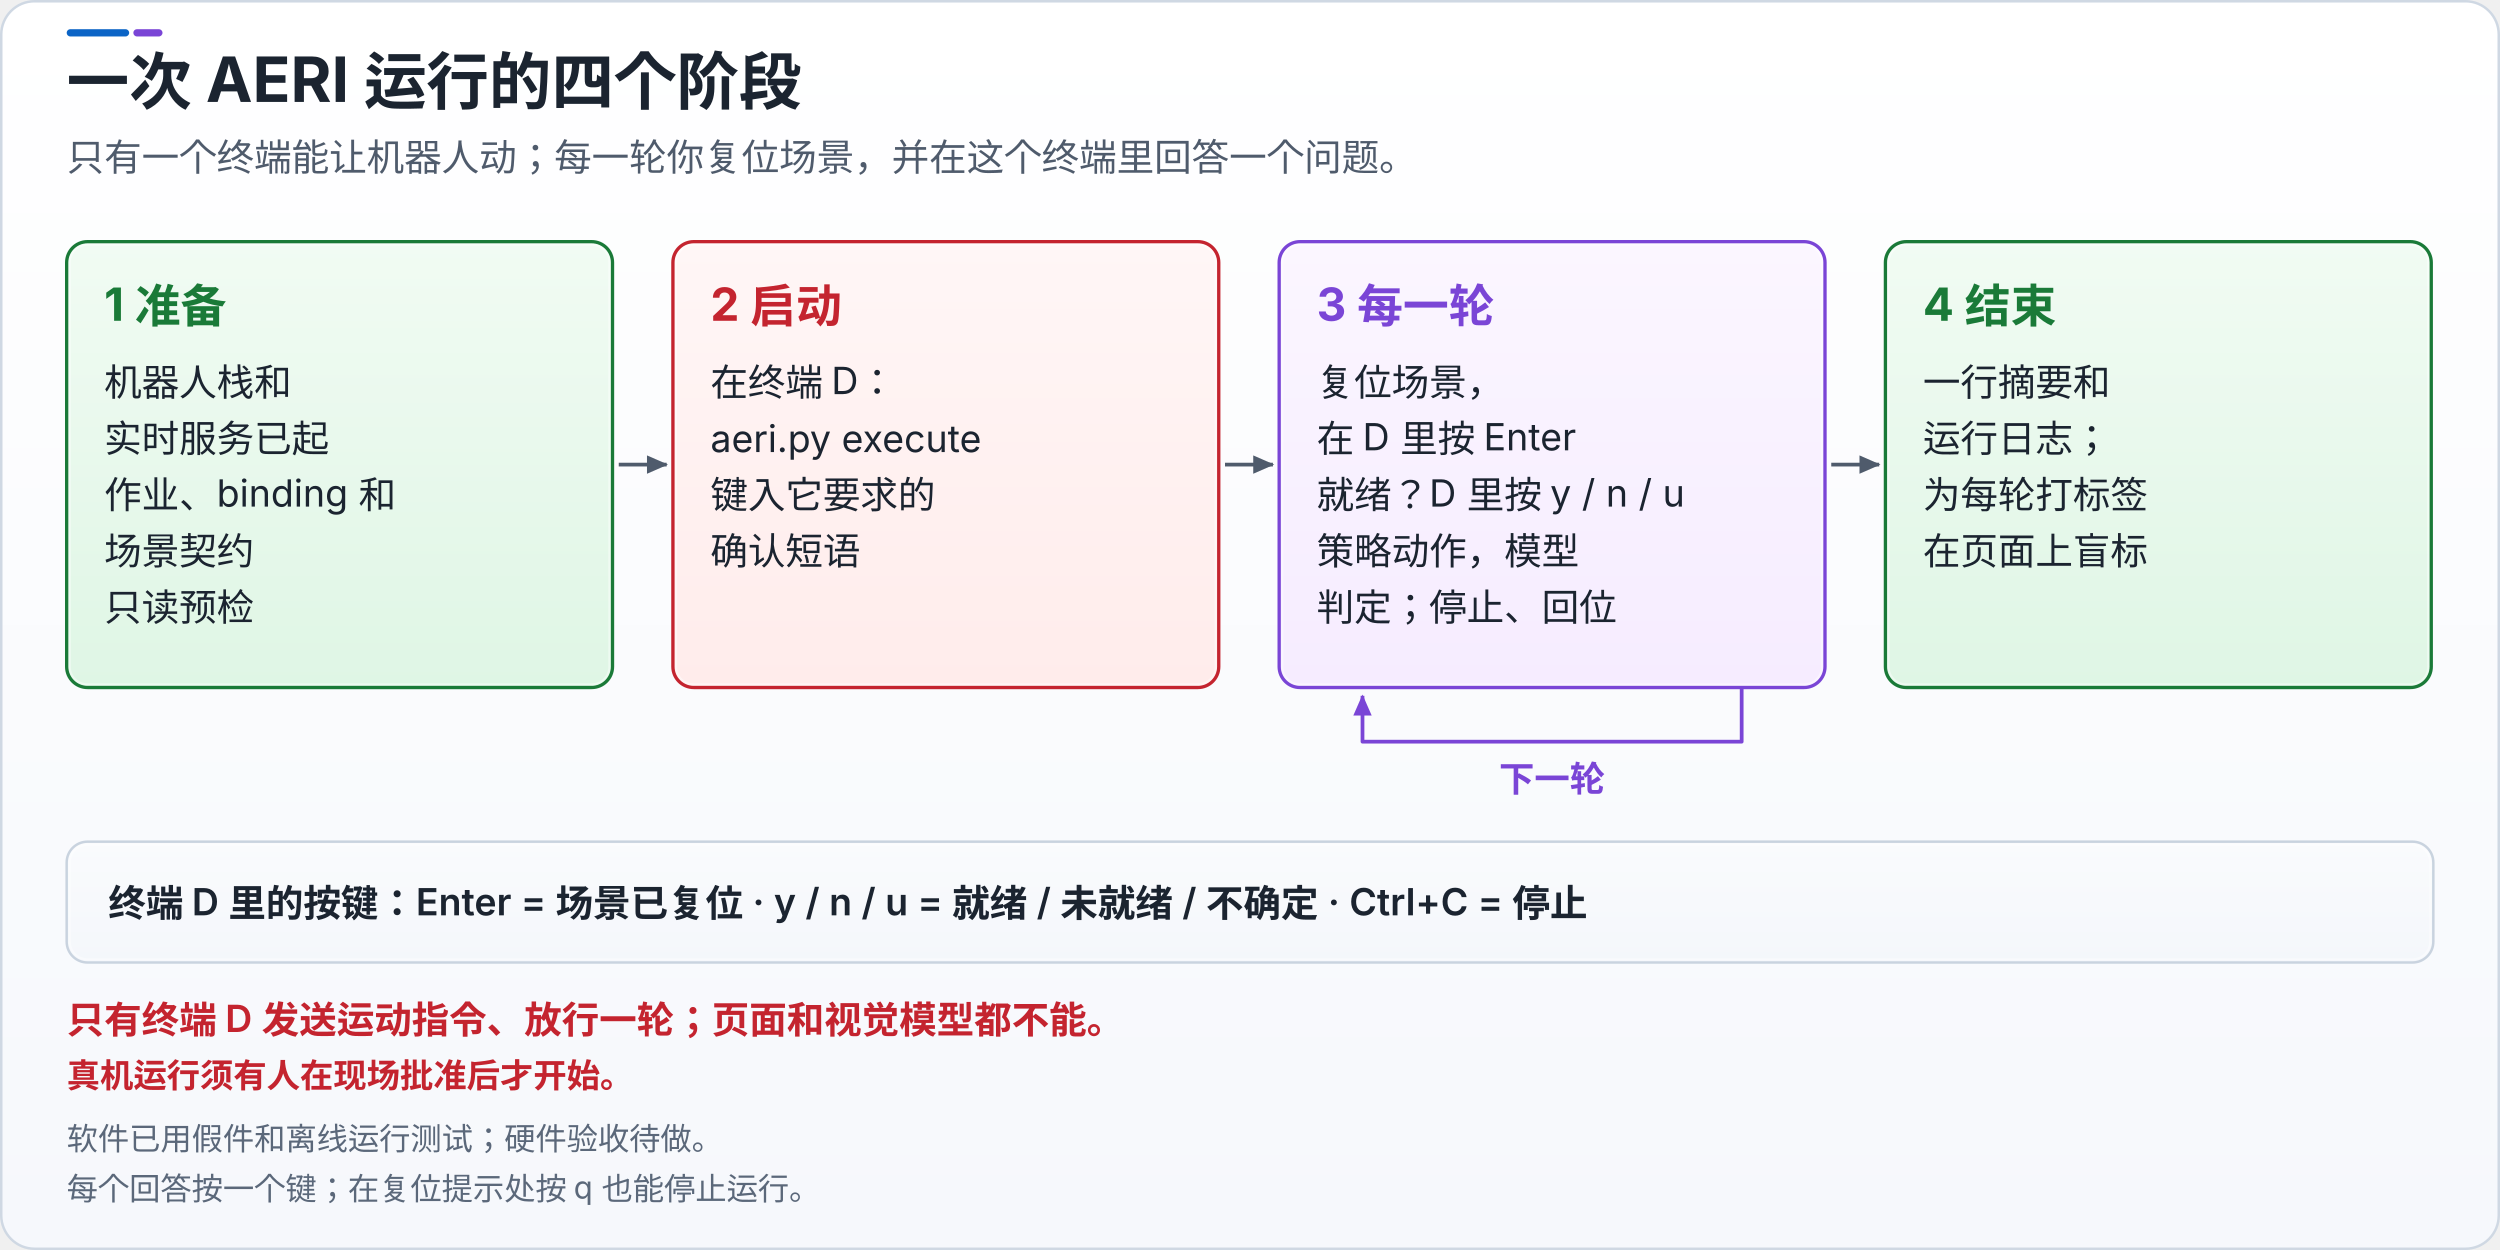
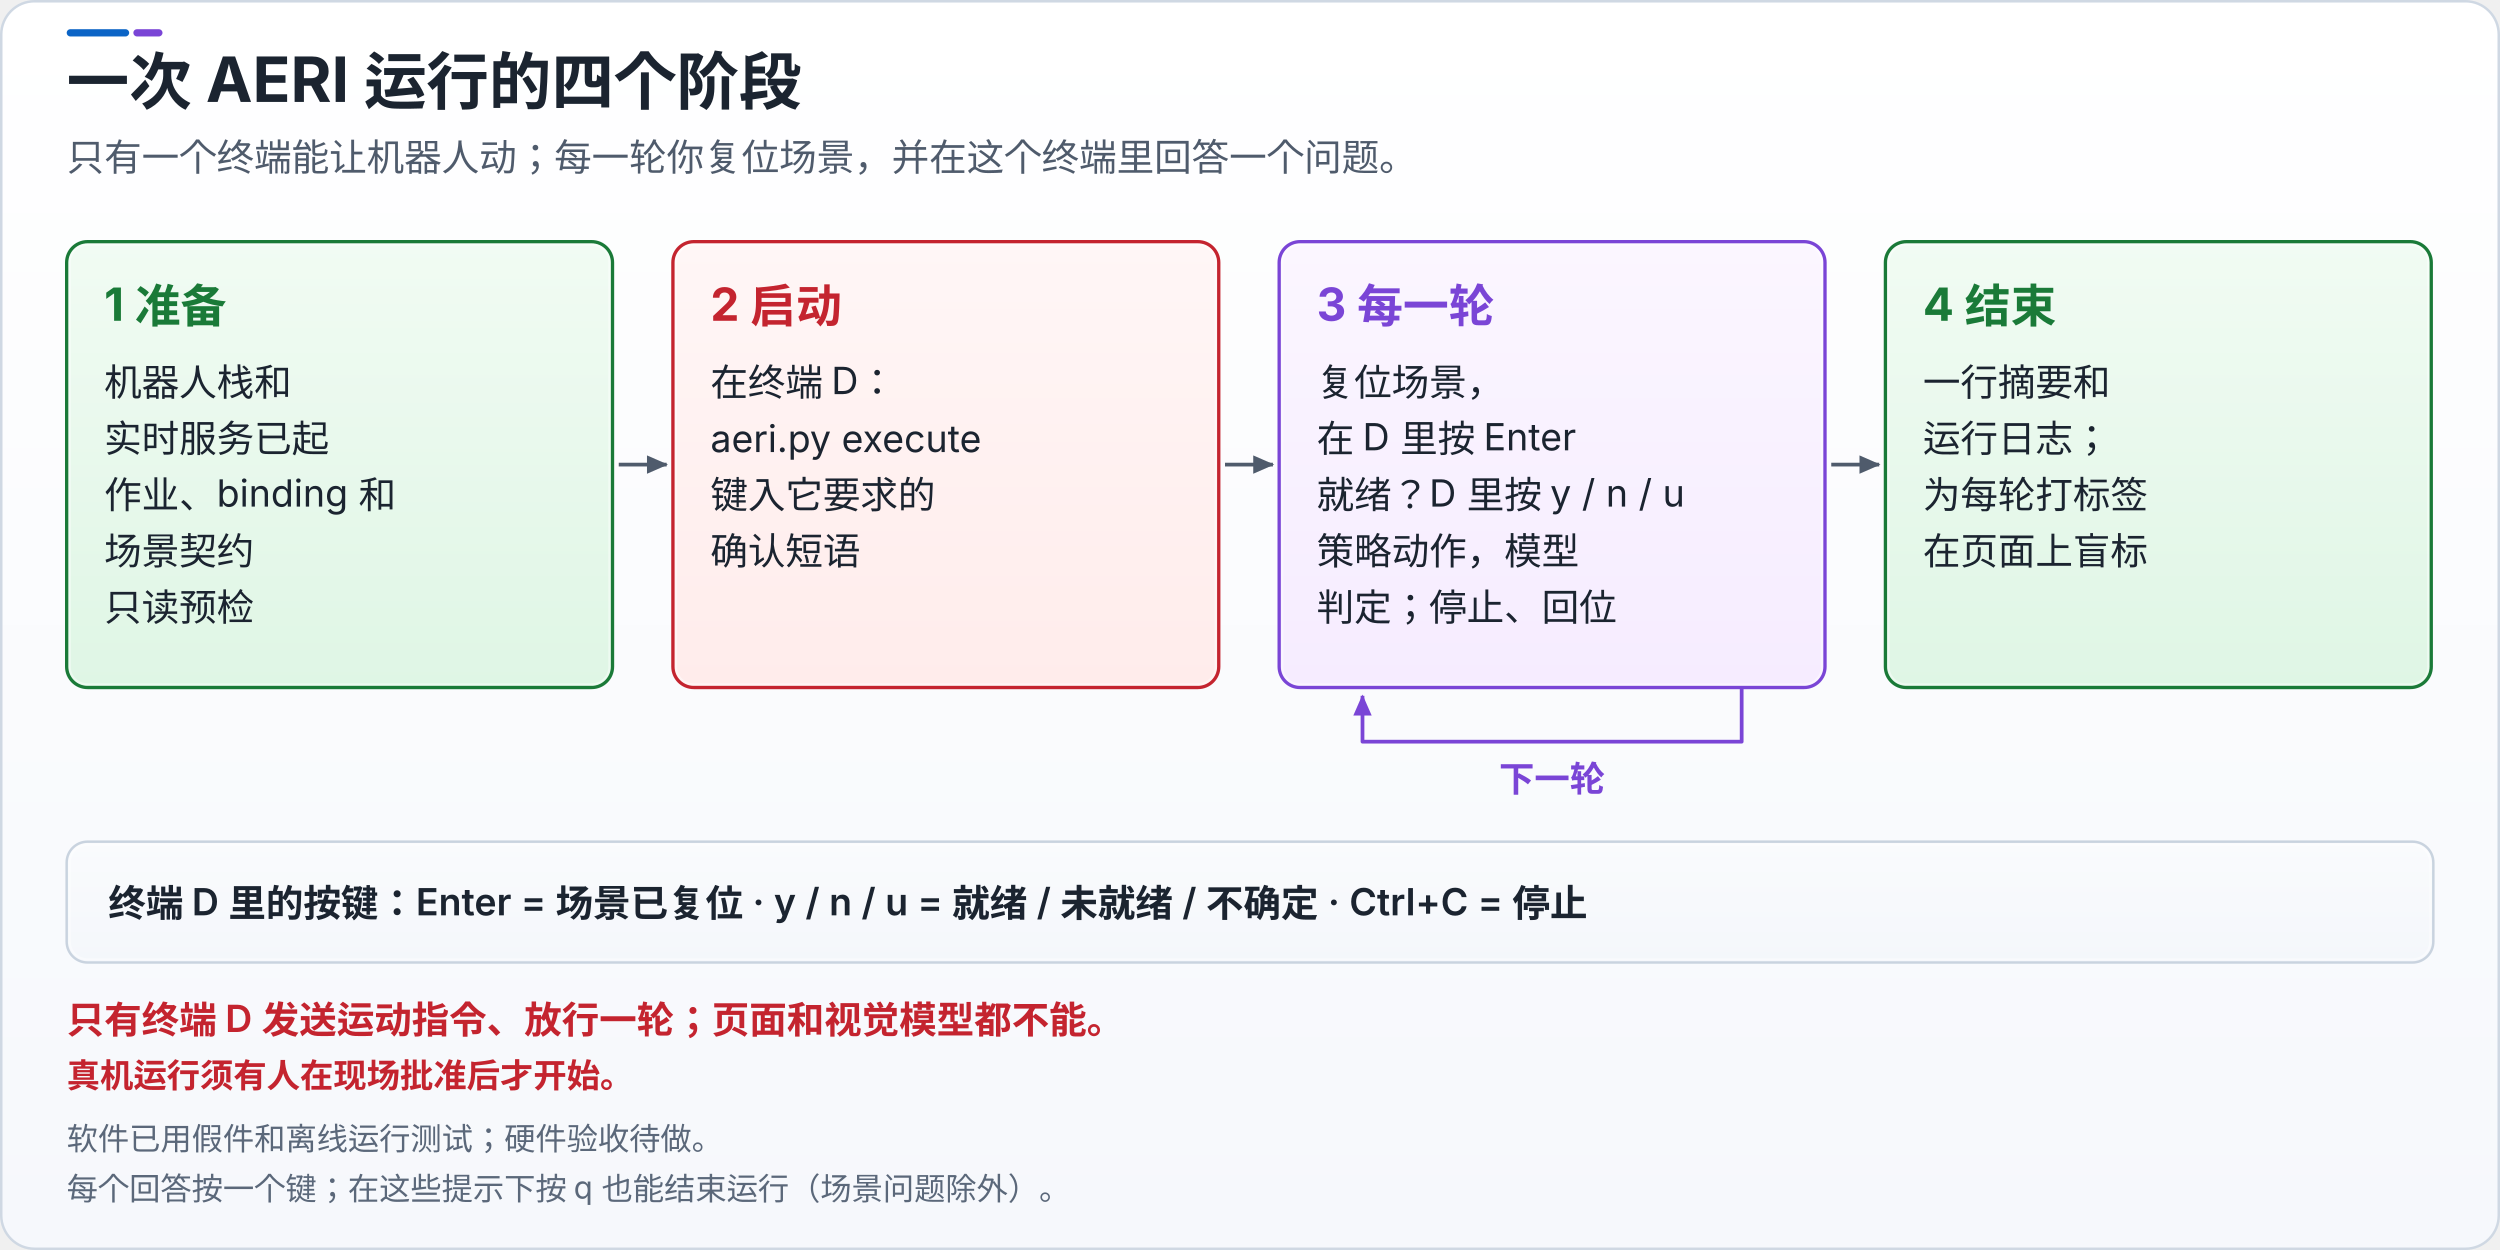
<svg xmlns="http://www.w3.org/2000/svg" viewBox="0 0 1200 600" width="1200" height="600" role="img" aria-labelledby="t d">
  <defs>
    <style>@media (prefers-reduced-motion: reduce) { * { animation: none !important; } }</style>
    <marker id="a_soft" viewBox="0 0 10 10" refX="8.5" refY="5" markerWidth="7" markerHeight="7" orient="auto">
      <path d="M1 1.5 L9 5 L1 8.5 Z" fill="#4f5b6c" />
    </marker>
    <marker id="a_system" viewBox="0 0 10 10" refX="8.5" refY="5" markerWidth="7" markerHeight="7" orient="auto">
      <path d="M1 1.5 L9 5 L1 8.5 Z" fill="#7a45d6" />
    </marker>
    <linearGradient id="g_box" x1="0" y1="0" x2="0" y2="1">
      <stop offset="0" stop-color="#fafbfd" />
      <stop offset="1" stop-color="#f4f7fb" />
    </linearGradient>
    <linearGradient id="g_danger" x1="0" y1="0" x2="0" y2="1">
      <stop offset="0" stop-color="#fff6f6" />
      <stop offset="1" stop-color="#ffeceb" />
    </linearGradient>
    <linearGradient id="g_person" x1="0" y1="0" x2="0" y2="1">
      <stop offset="0" stop-color="#f1fbf3" />
      <stop offset="1" stop-color="#dff6e5" />
    </linearGradient>
    <linearGradient id="g_system" x1="0" y1="0" x2="0" y2="1">
      <stop offset="0" stop-color="#fbf6ff" />
      <stop offset="1" stop-color="#f6ecff" />
    </linearGradient>
    <linearGradient id="g_panel" x1="0" y1="0" x2="0" y2="1">
      <stop offset="0" stop-color="#ffffff" />
      <stop offset="1" stop-color="#f6f8fc" />
    </linearGradient>
  </defs>
  <rect x="0.6" y="0.6" width="1198.8" height="598.8" rx="16" fill="url(#g_panel)" stroke="#cfd8e3" stroke-width="1.2" />
  <rect x="32" y="14" width="30" height="3.5" rx="1.75" fill="#0b64c6" />
  <rect x="64" y="14" width="14" height="3.5" rx="1.75" fill="#7a45d6" />
  <text x="32" y="50" font-family="'Noto Sans SC', 'Source Han Sans SC', 'PingFang SC', 'Microsoft YaHei', Inter, -apple-system, 'Segoe UI', Roboto, 'Noto Sans', Helvetica, Arial, sans-serif" font-size="30" font-weight="700" text-anchor="start" fill="#1b2430">一次 AERI 运行的四个阶段</text>
  <text x="32" y="82" font-family="'Noto Sans SC', 'Source Han Sans SC', 'PingFang SC', 'Microsoft YaHei', Inter, -apple-system, 'Segoe UI', Roboto, 'Noto Sans', Helvetica, Arial, sans-serif" font-size="18" font-weight="400" text-anchor="start" fill="#4f5b6c">只有一个终端能让机器人动；每一轮你复位场景，并在这个终端里回答一个问题。</text>
  <rect x="32" y="116" width="262" height="214" rx="10" fill="url(#g_person)" stroke="#1a7a38" stroke-width="1.6" />
  <rect x="33.5" y="117.5" width="259" height="211" rx="8.5" fill="none" stroke="#ffffff" stroke-opacity="0.425" stroke-width="1" />
  <text x="50" y="154" font-family="'Noto Sans SC', 'Source Han Sans SC', 'PingFang SC', 'Microsoft YaHei', Inter, -apple-system, 'Segoe UI', Roboto, 'Noto Sans', Helvetica, Arial, sans-serif" font-size="22" font-weight="700" text-anchor="start" fill="#1a7a38">1  准备</text>
  <text x="50" y="190" font-family="'Noto Sans SC', 'Source Han Sans SC', 'PingFang SC', 'Microsoft YaHei', Inter, -apple-system, 'Segoe UI', Roboto, 'Noto Sans', Helvetica, Arial, sans-serif" font-size="18" font-weight="400" text-anchor="start" fill="#1b2430">机器人栈和</text>
  <text x="50" y="217" font-family="'Noto Sans SC', 'Source Han Sans SC', 'PingFang SC', 'Microsoft YaHei', Inter, -apple-system, 'Segoe UI', Roboto, 'Noto Sans', Helvetica, Arial, sans-serif" font-size="18" font-weight="400" text-anchor="start" fill="#1b2430">实时服务已起</text>
  <text x="50" y="244" font-family="'Noto Sans SC', 'Source Han Sans SC', 'PingFang SC', 'Microsoft YaHei', Inter, -apple-system, 'Segoe UI', Roboto, 'Noto Sans', Helvetica, Arial, sans-serif" font-size="18" font-weight="400" text-anchor="start" fill="#1b2430">作业、binding 和</text>
  <text x="50" y="271" font-family="'Noto Sans SC', 'Source Han Sans SC', 'PingFang SC', 'Microsoft YaHei', Inter, -apple-system, 'Segoe UI', Roboto, 'Noto Sans', Helvetica, Arial, sans-serif" font-size="18" font-weight="400" text-anchor="start" fill="#1b2430">场景契约</text>
  <text x="50" y="298" font-family="'Noto Sans SC', 'Source Han Sans SC', 'PingFang SC', 'Microsoft YaHei', Inter, -apple-system, 'Segoe UI', Roboto, 'Noto Sans', Helvetica, Arial, sans-serif" font-size="18" font-weight="400" text-anchor="start" fill="#1b2430">只读预检</text>
  <path d="M297 223.0 L320 223.0" fill="none" stroke="#4f5b6c" stroke-width="1.8" stroke-linejoin="round" marker-end="url(#a_soft)" />
  <rect x="323" y="116" width="262" height="214" rx="10" fill="url(#g_danger)" stroke="#c4242f" stroke-width="1.6" />
  <rect x="324.5" y="117.5" width="259" height="211" rx="8.5" fill="none" stroke="#ffffff" stroke-opacity="0.425" stroke-width="1" />
  <text x="341" y="154" font-family="'Noto Sans SC', 'Source Han Sans SC', 'PingFang SC', 'Microsoft YaHei', Inter, -apple-system, 'Segoe UI', Roboto, 'Noto Sans', Helvetica, Arial, sans-serif" font-size="22" font-weight="700" text-anchor="start" fill="#c4242f">2  启动</text>
  <text x="341" y="190" font-family="'Noto Sans SC', 'Source Han Sans SC', 'PingFang SC', 'Microsoft YaHei', Inter, -apple-system, 'Segoe UI', Roboto, 'Noto Sans', Helvetica, Arial, sans-serif" font-size="18" font-weight="400" text-anchor="start" fill="#1b2430">在终端 D：</text>
  <text x="341" y="217" font-family="'Noto Sans SC', 'Source Han Sans SC', 'PingFang SC', 'Microsoft YaHei', Inter, -apple-system, 'Segoe UI', Roboto, 'Noto Sans', Helvetica, Arial, sans-serif" font-size="18" font-weight="400" text-anchor="start" fill="#1b2430">aeri.py execute</text>
  <text x="341" y="244" font-family="'Noto Sans SC', 'Source Han Sans SC', 'PingFang SC', 'Microsoft YaHei', Inter, -apple-system, 'Segoe UI', Roboto, 'Noto Sans', Helvetica, Arial, sans-serif" font-size="18" font-weight="400" text-anchor="start" fill="#1b2430">键入它要求的</text>
  <text x="341" y="271" font-family="'Noto Sans SC', 'Source Han Sans SC', 'PingFang SC', 'Microsoft YaHei', Inter, -apple-system, 'Segoe UI', Roboto, 'Noto Sans', Helvetica, Arial, sans-serif" font-size="18" font-weight="400" text-anchor="start" fill="#1b2430">确认短语</text>
  <path d="M588 223.0 L611 223.0" fill="none" stroke="#4f5b6c" stroke-width="1.8" stroke-linejoin="round" marker-end="url(#a_soft)" />
  <rect x="614" y="116" width="262" height="214" rx="10" fill="url(#g_system)" stroke="#7a45d6" stroke-width="1.6" />
  <rect x="615.5" y="117.5" width="259" height="211" rx="8.5" fill="none" stroke="#ffffff" stroke-opacity="0.425" stroke-width="1" />
  <text x="632" y="154" font-family="'Noto Sans SC', 'Source Han Sans SC', 'PingFang SC', 'Microsoft YaHei', Inter, -apple-system, 'Segoe UI', Roboto, 'Noto Sans', Helvetica, Arial, sans-serif" font-size="22" font-weight="700" text-anchor="start" fill="#7a45d6">3  每一轮</text>
  <text x="632" y="190" font-family="'Noto Sans SC', 'Source Han Sans SC', 'PingFang SC', 'Microsoft YaHei', Inter, -apple-system, 'Segoe UI', Roboto, 'Noto Sans', Helvetica, Arial, sans-serif" font-size="18" font-weight="400" text-anchor="start" fill="#1b2430">复位场景，</text>
  <text x="632" y="217" font-family="'Noto Sans SC', 'Source Han Sans SC', 'PingFang SC', 'Microsoft YaHei', Inter, -apple-system, 'Segoe UI', Roboto, 'Noto Sans', Helvetica, Arial, sans-serif" font-size="18" font-weight="400" text-anchor="start" fill="#1b2430">在 D 里按 Enter</text>
  <text x="632" y="244" font-family="'Noto Sans SC', 'Source Han Sans SC', 'PingFang SC', 'Microsoft YaHei', Inter, -apple-system, 'Segoe UI', Roboto, 'Noto Sans', Helvetica, Arial, sans-serif" font-size="18" font-weight="400" text-anchor="start" fill="#1b2430">就绪？D 里按 y / n / u</text>
  <text x="632" y="271" font-family="'Noto Sans SC', 'Source Han Sans SC', 'PingFang SC', 'Microsoft YaHei', Inter, -apple-system, 'Segoe UI', Roboto, 'Noto Sans', Helvetica, Arial, sans-serif" font-size="18" font-weight="400" text-anchor="start" fill="#1b2430">策略动作，模型</text>
  <text x="632" y="298" font-family="'Noto Sans SC', 'Source Han Sans SC', 'PingFang SC', 'Microsoft YaHei', Inter, -apple-system, 'Segoe UI', Roboto, 'Noto Sans', Helvetica, Arial, sans-serif" font-size="18" font-weight="400" text-anchor="start" fill="#1b2430">判定；停止、回位</text>
  <path d="M879 223.0 L902 223.0" fill="none" stroke="#4f5b6c" stroke-width="1.8" stroke-linejoin="round" marker-end="url(#a_soft)" />
  <rect x="905" y="116" width="262" height="214" rx="10" fill="url(#g_person)" stroke="#1a7a38" stroke-width="1.6" />
  <rect x="906.5" y="117.5" width="259" height="211" rx="8.5" fill="none" stroke="#ffffff" stroke-opacity="0.425" stroke-width="1" />
  <text x="923" y="154" font-family="'Noto Sans SC', 'Source Han Sans SC', 'PingFang SC', 'Microsoft YaHei', Inter, -apple-system, 'Segoe UI', Roboto, 'Noto Sans', Helvetica, Arial, sans-serif" font-size="22" font-weight="700" text-anchor="start" fill="#1a7a38">4  结束</text>
  <text x="923" y="190" font-family="'Noto Sans SC', 'Source Han Sans SC', 'PingFang SC', 'Microsoft YaHei', Inter, -apple-system, 'Segoe UI', Roboto, 'Noto Sans', Helvetica, Arial, sans-serif" font-size="18" font-weight="400" text-anchor="start" fill="#1b2430">一行摘要和</text>
  <text x="923" y="217" font-family="'Noto Sans SC', 'Source Han Sans SC', 'PingFang SC', 'Microsoft YaHei', Inter, -apple-system, 'Segoe UI', Roboto, 'Noto Sans', Helvetica, Arial, sans-serif" font-size="18" font-weight="400" text-anchor="start" fill="#1b2430">运行日志；</text>
  <text x="923" y="244" font-family="'Noto Sans SC', 'Source Han Sans SC', 'PingFang SC', 'Microsoft YaHei', Inter, -apple-system, 'Segoe UI', Roboto, 'Noto Sans', Helvetica, Arial, sans-serif" font-size="18" font-weight="400" text-anchor="start" fill="#1b2430">为每轮打标签</text>
  <text x="923" y="271" font-family="'Noto Sans SC', 'Source Han Sans SC', 'PingFang SC', 'Microsoft YaHei', Inter, -apple-system, 'Segoe UI', Roboto, 'Noto Sans', Helvetica, Arial, sans-serif" font-size="18" font-weight="400" text-anchor="start" fill="#1b2430">在页面上盲标</text>
  <path d="M836 330 L836 356 L654 356 L654 334" fill="none" stroke="#7a45d6" stroke-width="1.8" stroke-linejoin="round" marker-end="url(#a_system)" />
  <text x="745.0" y="380" font-family="'Noto Sans SC', 'Source Han Sans SC', 'PingFang SC', 'Microsoft YaHei', Inter, -apple-system, 'Segoe UI', Roboto, 'Noto Sans', Helvetica, Arial, sans-serif" font-size="17" font-weight="600" text-anchor="middle" fill="#7a45d6">下一轮</text>
  <rect x="32" y="404" width="1136" height="58" rx="10" fill="url(#g_box)" stroke="#c9d3df" stroke-width="1.2" />
  <rect x="33.5" y="405.5" width="1133" height="55" rx="8.5" fill="none" stroke="#ffffff" stroke-opacity="0.425" stroke-width="1" />
  <text x="52" y="440" font-family="'Noto Sans SC', 'Source Han Sans SC', 'PingFang SC', 'Microsoft YaHei', Inter, -apple-system, 'Segoe UI', Roboto, 'Noto Sans', Helvetica, Arial, sans-serif" font-size="18" font-weight="600" text-anchor="start" fill="#1b2430">终端 D 里的按键：Enter = 场景已复位  ·  y / n / u = 就绪 / 未就绪 / 不确定  ·  Ctrl+C = 停止</text>
  <text x="32" y="496" font-family="'Noto Sans SC', 'Source Han Sans SC', 'PingFang SC', 'Microsoft YaHei', Inter, -apple-system, 'Segoe UI', Roboto, 'Noto Sans', Helvetica, Arial, sans-serif" font-size="18" font-weight="600" text-anchor="start" fill="#c4242f">只有终端 D 发送运动指令、放行一轮；页面和视觉模型都不能。</text>
  <text x="32" y="522" font-family="'Noto Sans SC', 'Source Han Sans SC', 'PingFang SC', 'Microsoft YaHei', Inter, -apple-system, 'Segoe UI', Roboto, 'Noto Sans', Helvetica, Arial, sans-serif" font-size="16" font-weight="600" text-anchor="start" fill="#c4242f">真机运行须有人在现场批准后才开始。</text>
  <text x="32" y="552" font-family="'Noto Sans SC', 'Source Han Sans SC', 'PingFang SC', 'Microsoft YaHei', Inter, -apple-system, 'Segoe UI', Roboto, 'Noto Sans', Helvetica, Arial, sans-serif" font-size="15" font-weight="400" text-anchor="start" fill="#5b687a">软件已用假件和离线运行测试；硬件验收待做。</text>
-   <text x="32" y="576" font-family="'Noto Sans SC', 'Source Han Sans SC', 'PingFang SC', 'Microsoft YaHei', Inter, -apple-system, 'Segoe UI', Roboto, 'Noto Sans', Helvetica, Arial, sans-serif" font-size="15" font-weight="400" text-anchor="start" fill="#5b687a">每个回答按一个键；在复位提示处按 q 也能停止运行。</text>
+   <text x="32" y="576" font-family="'Noto Sans SC', 'Source Han Sans SC', 'PingFang SC', 'Microsoft YaHei', Inter, -apple-system, 'Segoe UI', Roboto, 'Noto Sans', Helvetica, Arial, sans-serif" font-size="15" font-weight="400" text-anchor="start" fill="#5b687a">每个回答按一个键；在这些提示下按 q 也能结束运行（场景问题除外）。</text>
</svg>
